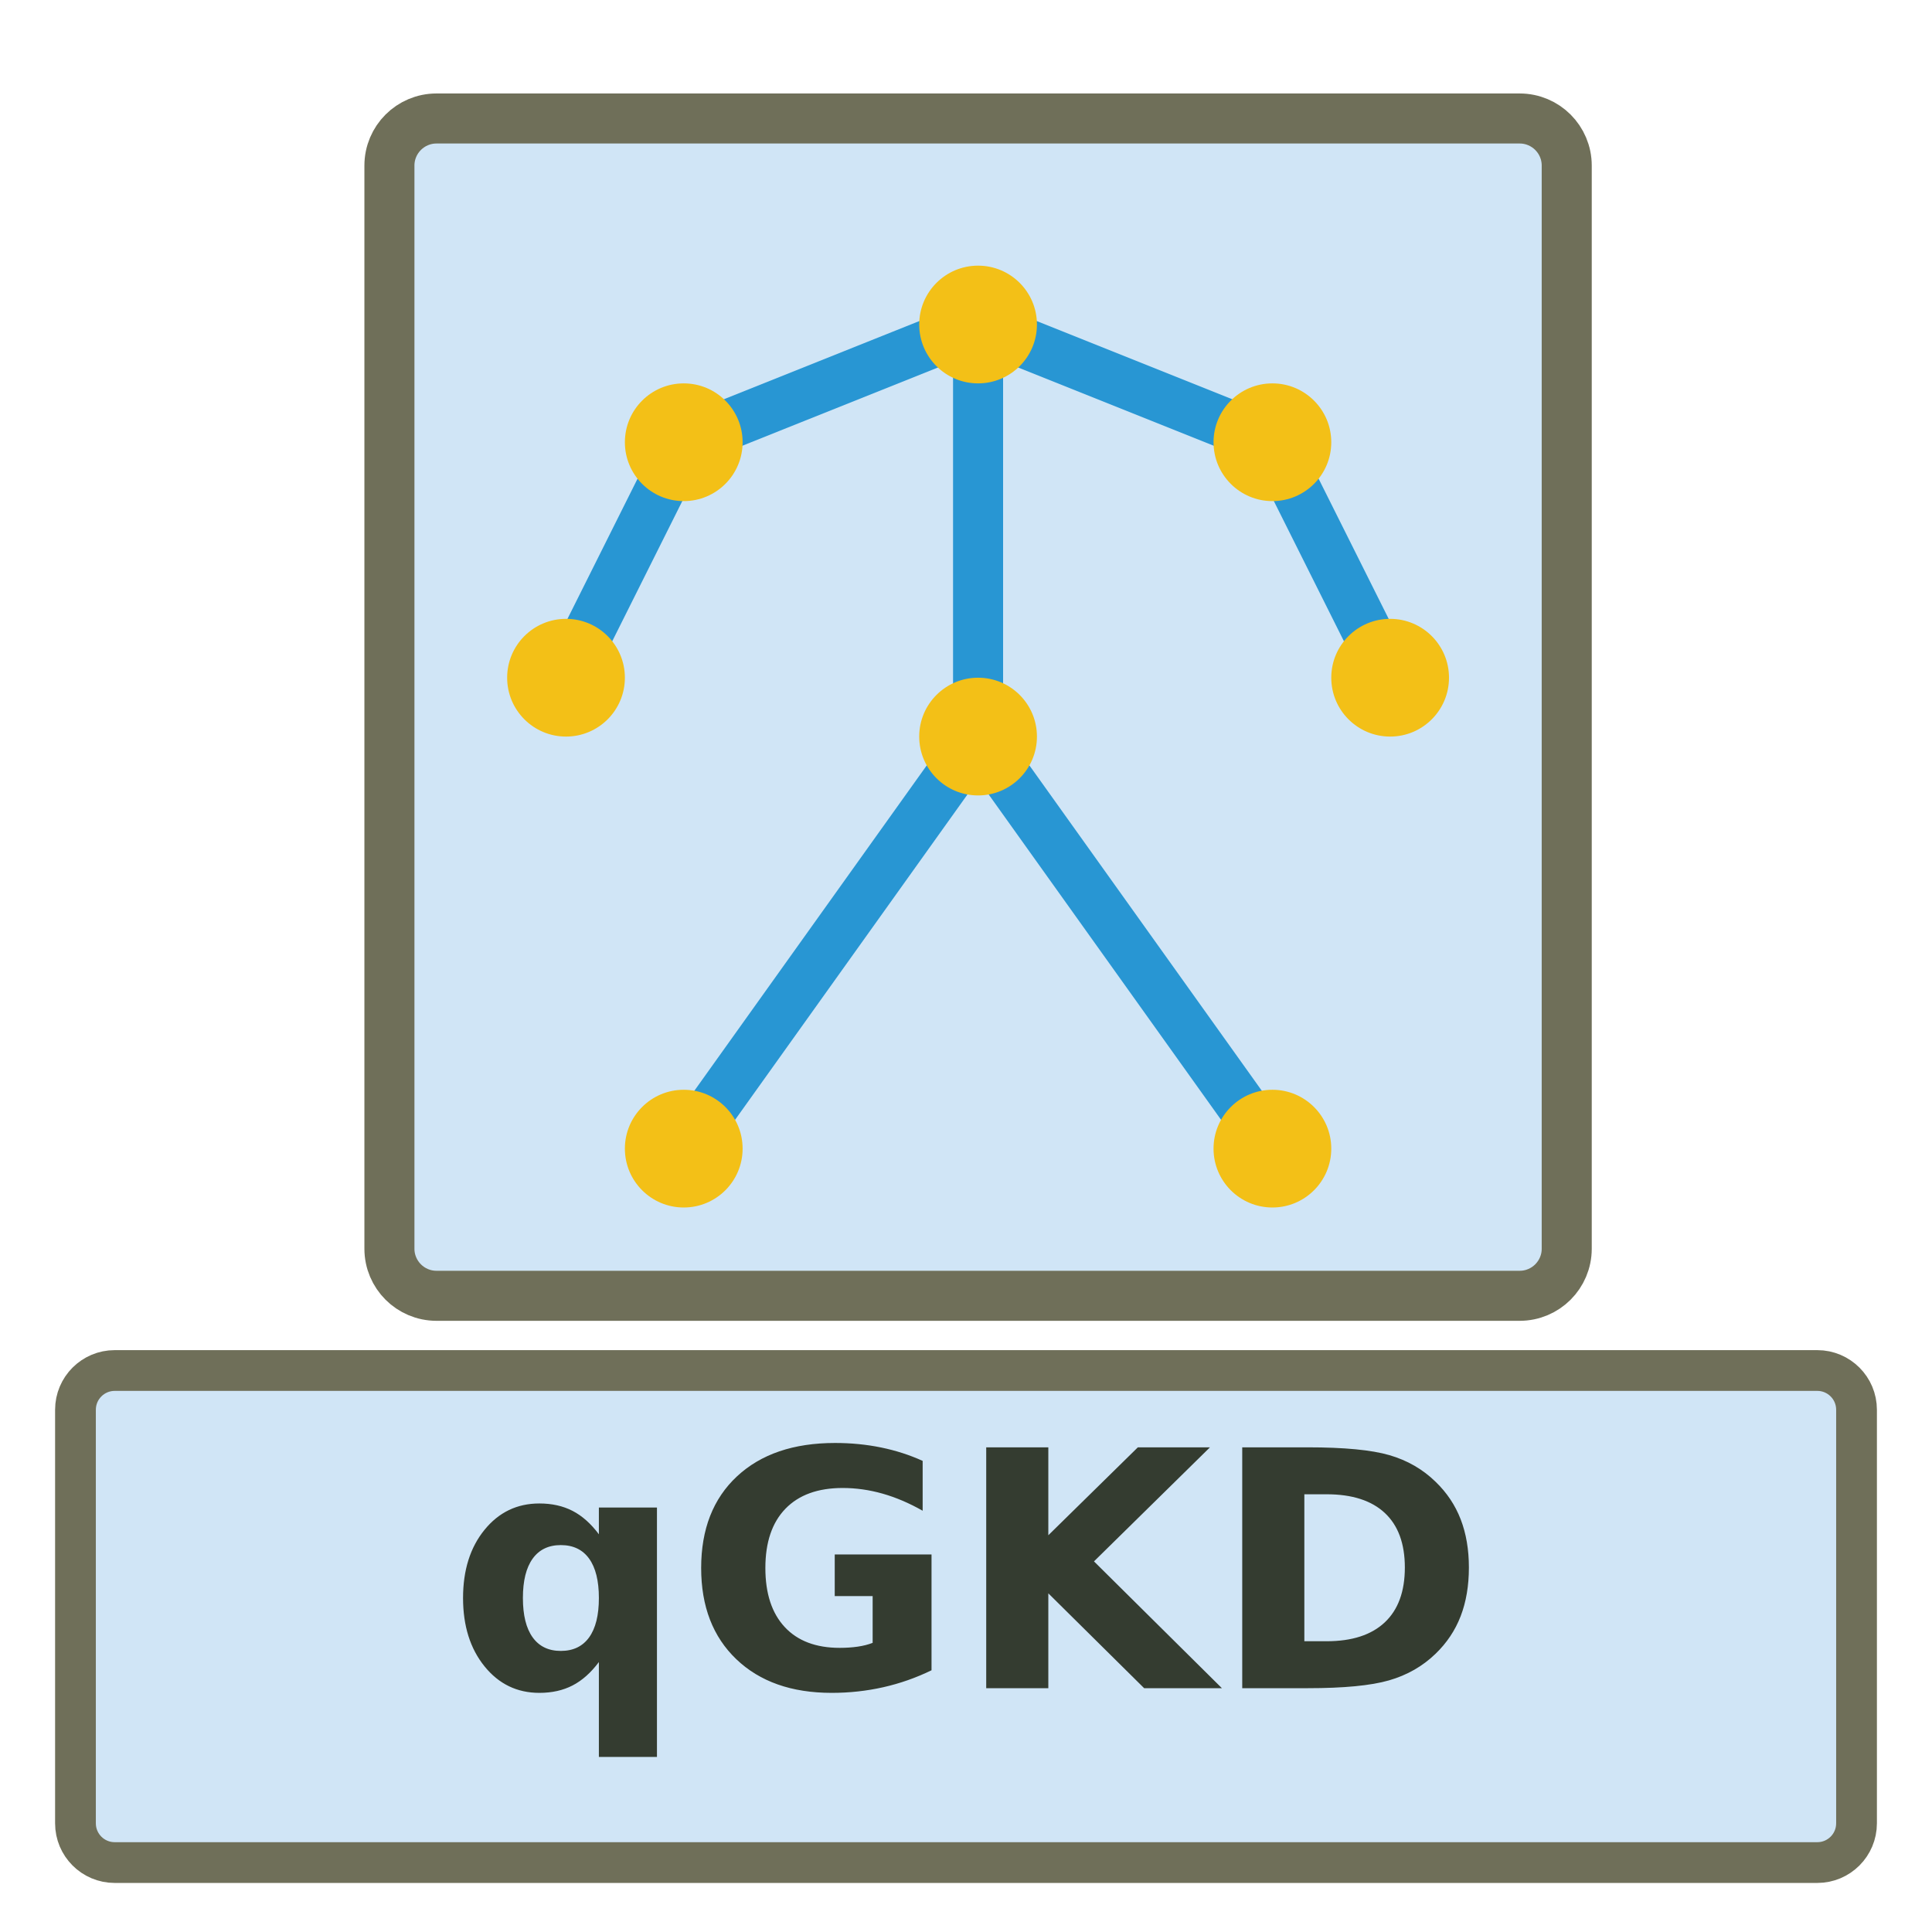
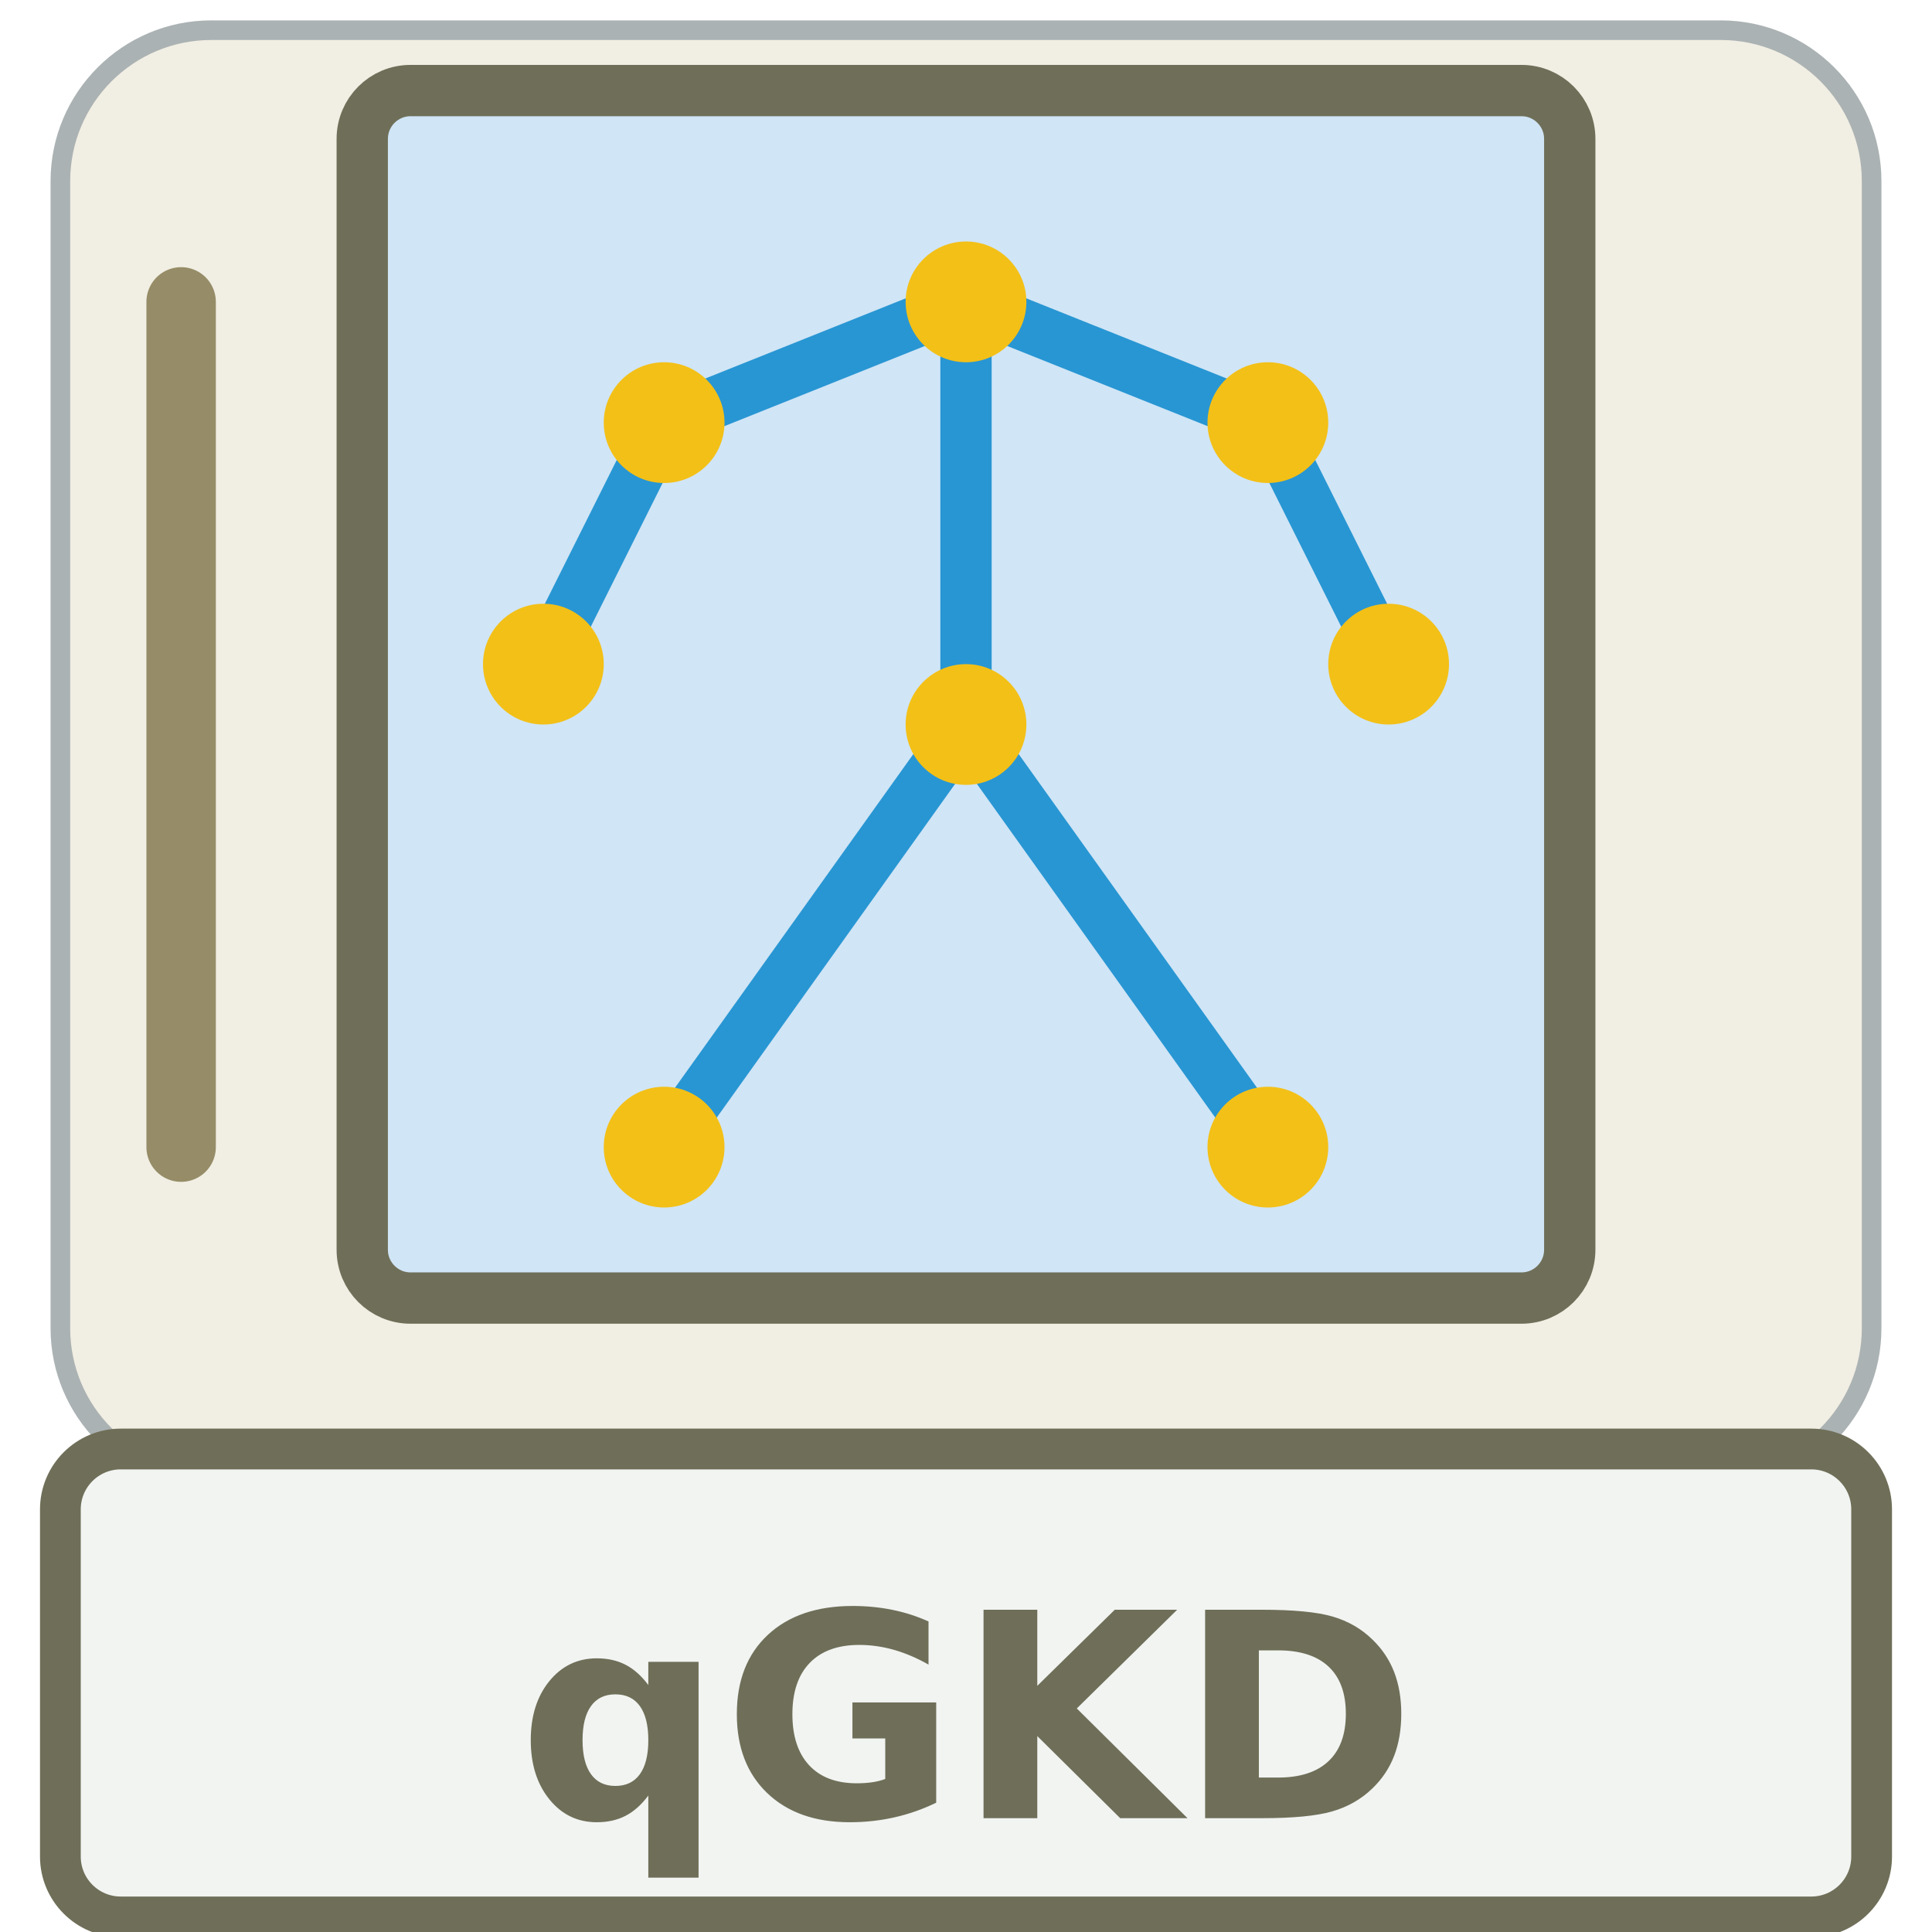
<svg xmlns="http://www.w3.org/2000/svg" width="128" height="128" viewBox="0 0 64 64" stroke="#6F6F59" stroke-width="1.35" stroke-linecap="round" stroke-linejoin="round">
-   <g stroke-width=".85" transform="translate(9 1) scale(1.95)">
+   <rect x="2" y="1" width="60" height="48" rx="5" fill="#F1EEE3" stroke="#ABB2B3" stroke-width=".65" />
+   <path d="M 6 10 V 38" stroke="#968D68" stroke-width="2.3" stroke-linecap="round" />
+   <g data-feature="keypoints" transform="translate(8 0) scale(2)" stroke-width=".85">
    <rect x="2" y="1.5" width="20" height="20" rx="0.8" fill="#D0E5F6" stroke="#6F6F59" />
    <path d="M 12 5 L 7 7 L 5 11 M 12 5 L 17 7 L 19 11 M 12 5 V 12 M 12 12 L 7 19 M 12 12 L 17 19" fill="none" stroke="#2896D3" stroke-width="0.85" />
    <circle cx="12" cy="5" r="1" fill="#F3C017" stroke="none" />
    <circle cx="7" cy="7" r="1" fill="#F3C017" stroke="none" />
    <circle cx="5" cy="11" r="1" fill="#F3C017" stroke="none" />
    <circle cx="17" cy="7" r="1" fill="#F3C017" stroke="none" />
    <circle cx="19" cy="11" r="1" fill="#F3C017" stroke="none" />
    <circle cx="12" cy="12" r="1" fill="#F3C017" stroke="none" />
    <circle cx="7" cy="19" r="1" fill="#F3C017" stroke="none" />
    <circle cx="17" cy="19" r="1" fill="#F3C017" stroke="none" />
  </g>
-   <rect x="2.5" y="45.4" width="59" height="16.3" rx="1.3" fill="#D0E5F6" stroke="#6F6F59" />
+   <rect x="2" y="48" width="60" height="15.5" rx="2" fill="#F2F4F2" />
  <g data-plugin-name="GKD" data-name-lines="1">
-     <path data-label="qGKD" d="M698 -887Q584 -887 523.5 -803.0Q463 -719 463 -559Q463 -399 523.5 -315.0Q584 -231 698 -231Q813 -231 873.5 -315.0Q934 -399 934 -559Q934 -719 873.5 -803.0Q813 -887 698 -887ZM934 -162Q860 -63 771.0 -17.0Q682 29 565 29Q358 29 225.0 -135.5Q92 -300 92 -559Q92 -818 225.0 -981.5Q358 -1145 565 -1145Q682 -1145 771.0 -1099.0Q860 -1053 934 -954V-1120H1294V426H934ZM2996 -111Q2852 -41 2697.0 -6.0Q2542 29 2377 29Q2004 29 1786.0 -179.5Q1568 -388 1568 -745Q1568 -1106 1790.0 -1313.0Q2012 -1520 2398 -1520Q2547 -1520 2683.5 -1492.0Q2820 -1464 2941 -1409V-1100Q2816 -1171 2692.5 -1206.0Q2569 -1241 2445 -1241Q2215 -1241 2090.5 -1112.5Q1966 -984 1966 -745Q1966 -508 2086.0 -379.0Q2206 -250 2427 -250Q2487 -250 2538.5 -257.5Q2590 -265 2631 -281V-571H2396V-829H2996ZM3335 -1493H3720V-948L4275 -1493H4722L4003 -786L4796 0H4314L3720 -588V0H3335ZM5307 -1202V-291H5445Q5681 -291 5805.5 -408.0Q5930 -525 5930 -748Q5930 -970 5806.0 -1086.0Q5682 -1202 5445 -1202ZM4922 -1493H5328Q5668 -1493 5834.5 -1444.5Q6001 -1396 6120 -1280Q6225 -1179 6276.0 -1047.0Q6327 -915 6327 -748Q6327 -579 6276.0 -446.5Q6225 -314 6120 -213Q6000 -97 5832.0 -48.5Q5664 0 5328 0H4922Z" transform="translate(14.84748 55.92333) scale(0.005344)" fill="#343C30" stroke="none" />
+     <path data-label="qGKD" d="M698 -887Q584 -887 523.5 -803.0Q463 -719 463 -559Q463 -399 523.5 -315.0Q584 -231 698 -231Q813 -231 873.5 -315.0Q934 -399 934 -559Q934 -719 873.5 -803.0Q813 -887 698 -887ZM934 -162Q860 -63 771.0 -17.0Q682 29 565 29Q358 29 225.0 -135.5Q92 -300 92 -559Q92 -818 225.0 -981.5Q358 -1145 565 -1145Q682 -1145 771.0 -1099.0Q860 -1053 934 -954V-1120H1294V426H934ZM2996 -111Q2852 -41 2697.0 -6.0Q2542 29 2377 29Q2004 29 1786.0 -179.5Q1568 -388 1568 -745Q1568 -1106 1790.0 -1313.0Q2012 -1520 2398 -1520Q2547 -1520 2683.5 -1492.0Q2820 -1464 2941 -1409V-1100Q2816 -1171 2692.5 -1206.0Q2569 -1241 2445 -1241Q2215 -1241 2090.5 -1112.5Q1966 -984 1966 -745Q1966 -508 2086.0 -379.0Q2206 -250 2427 -250Q2487 -250 2538.5 -257.5Q2590 -265 2631 -281V-571H2396V-829H2996ZM3335 -1493H3720V-948L4275 -1493H4722L4003 -786L4796 0H4314L3720 -588V0H3335ZM5307 -1202V-291H5445Q5681 -291 5805.5 -408.0Q5930 -525 5930 -748Q5930 -970 5806.0 -1086.0Q5682 -1202 5445 -1202ZM4922 -1493H5328Q5668 -1493 5834.5 -1444.5Q6001 -1396 6120 -1280Q6225 -1179 6276.0 -1047.0Q6327 -915 6327 -748Q6327 -579 6276.0 -446.5Q6225 -314 6120 -213Q6000 -97 5832.0 -48.5Q5664 0 5328 0H4922Z" transform="translate(17.15647 60.2298) scale(0.004625)" fill="#6F6F59" stroke="none" />
  </g>
</svg>
